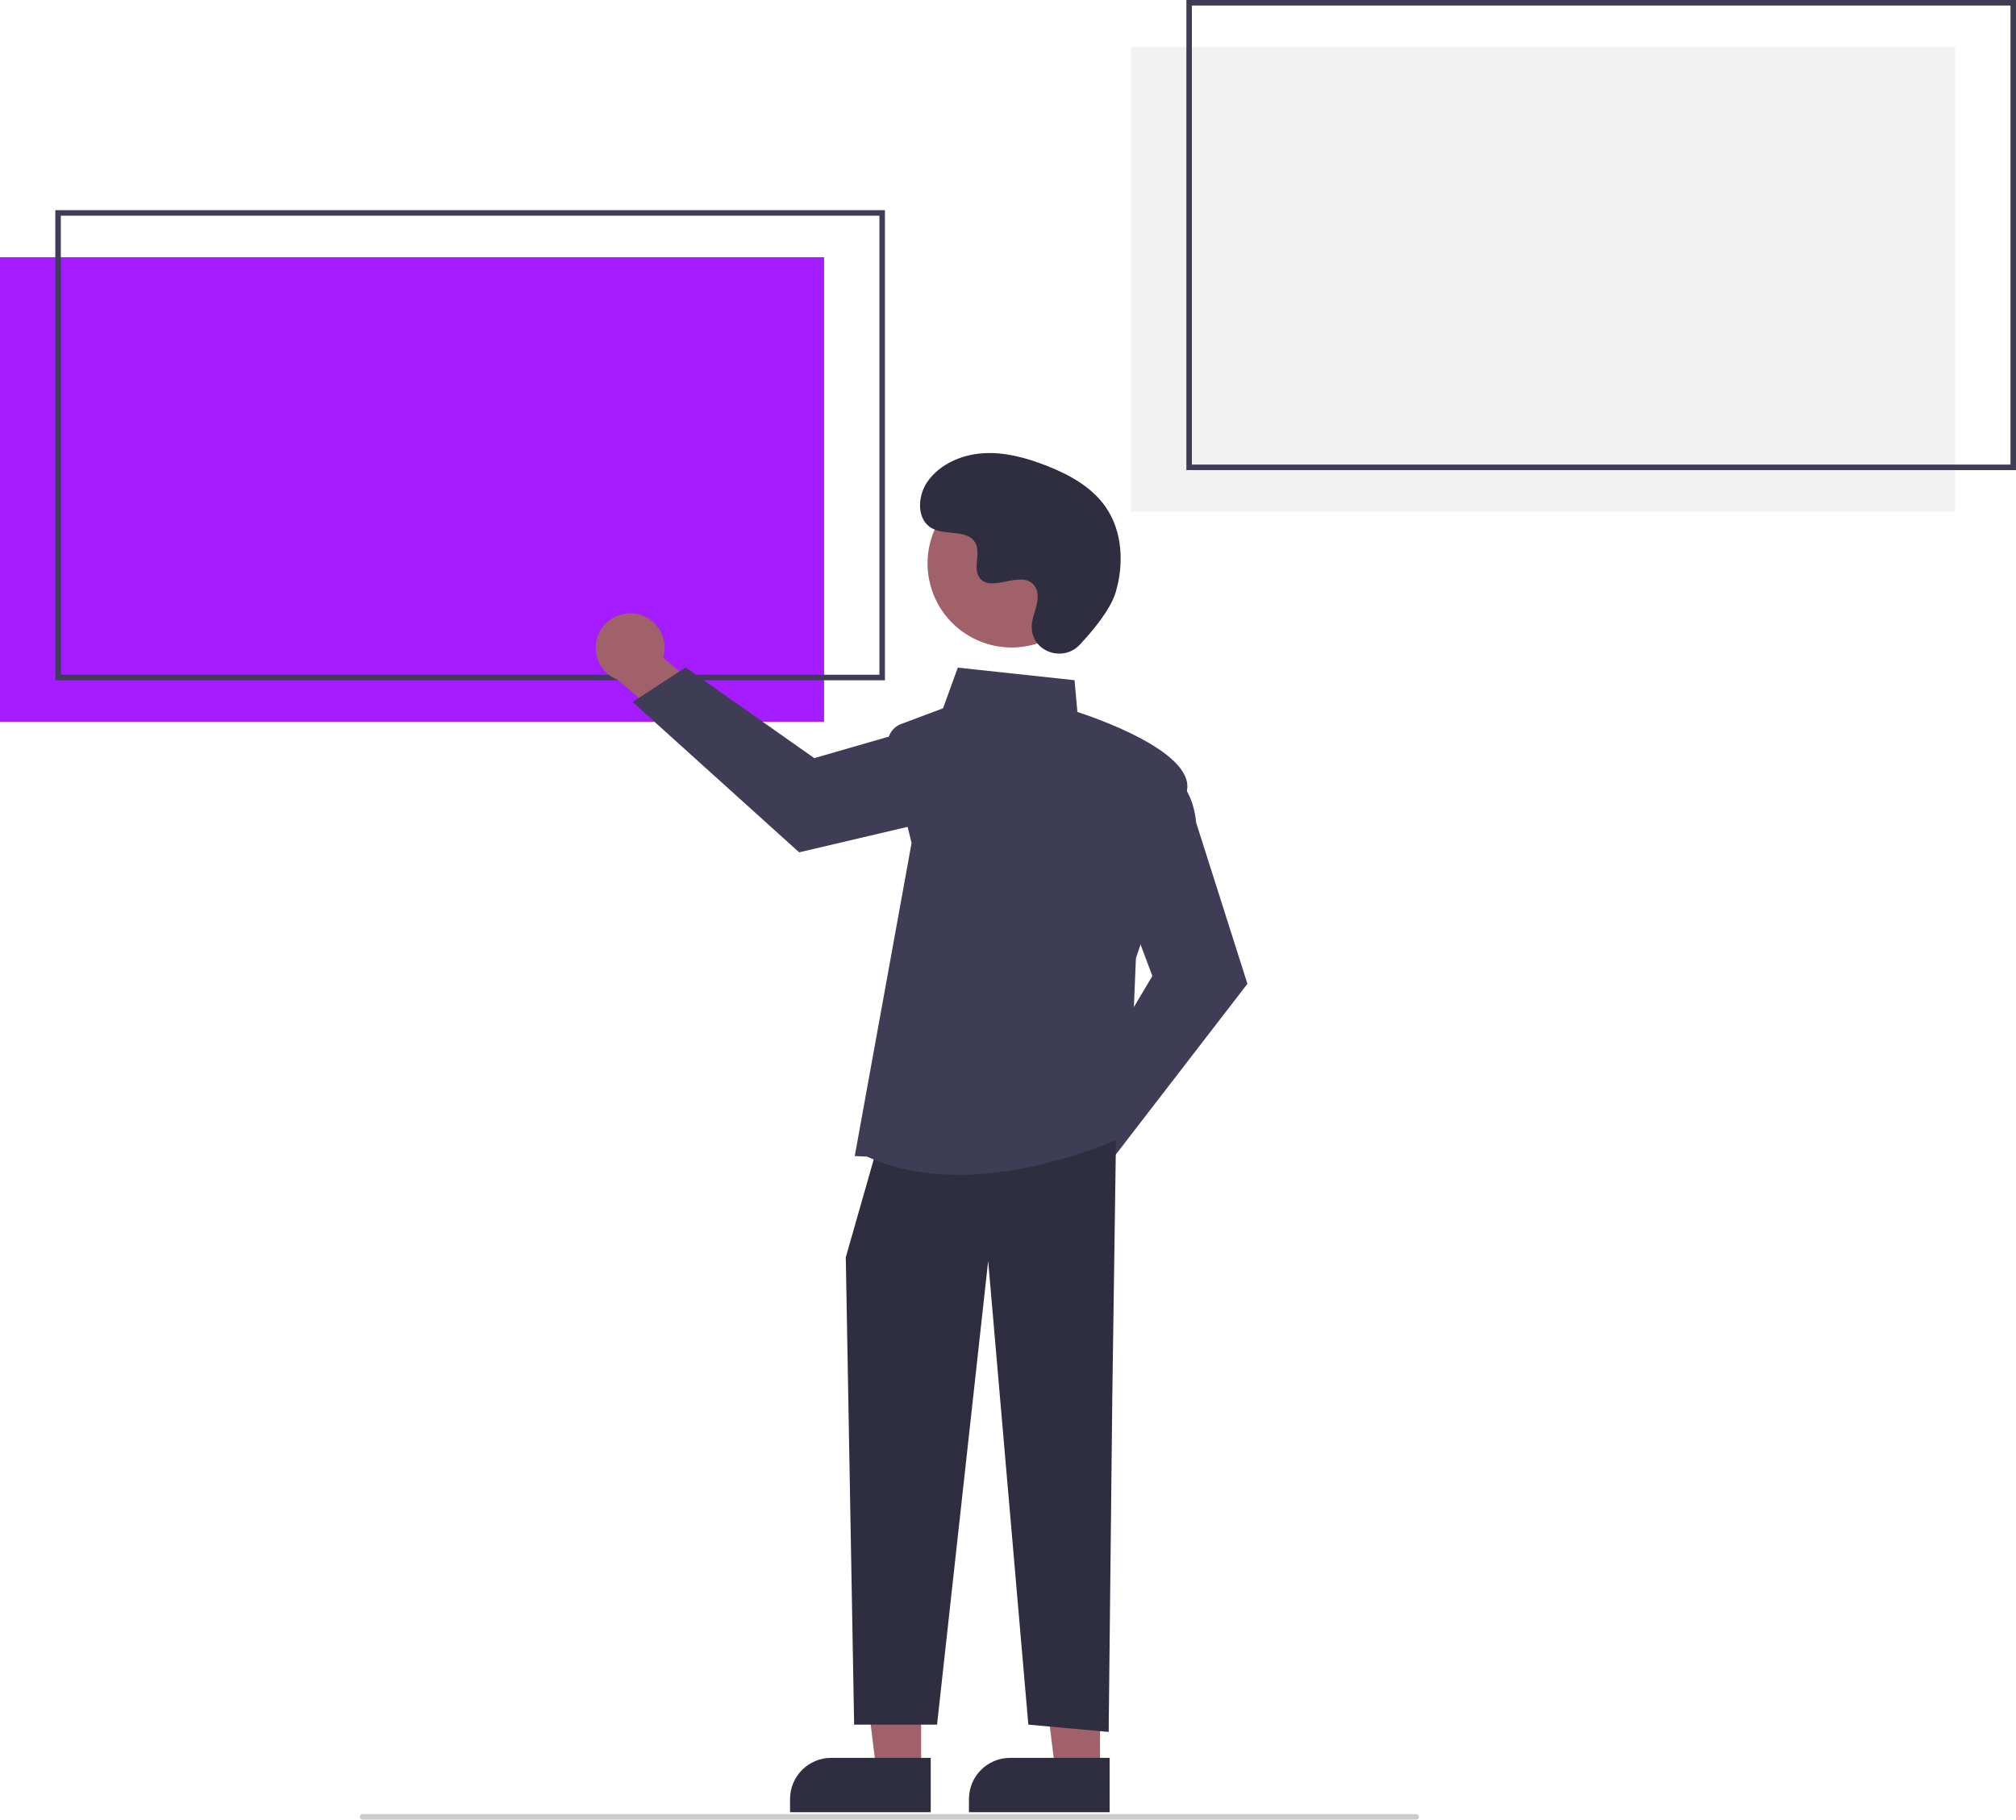
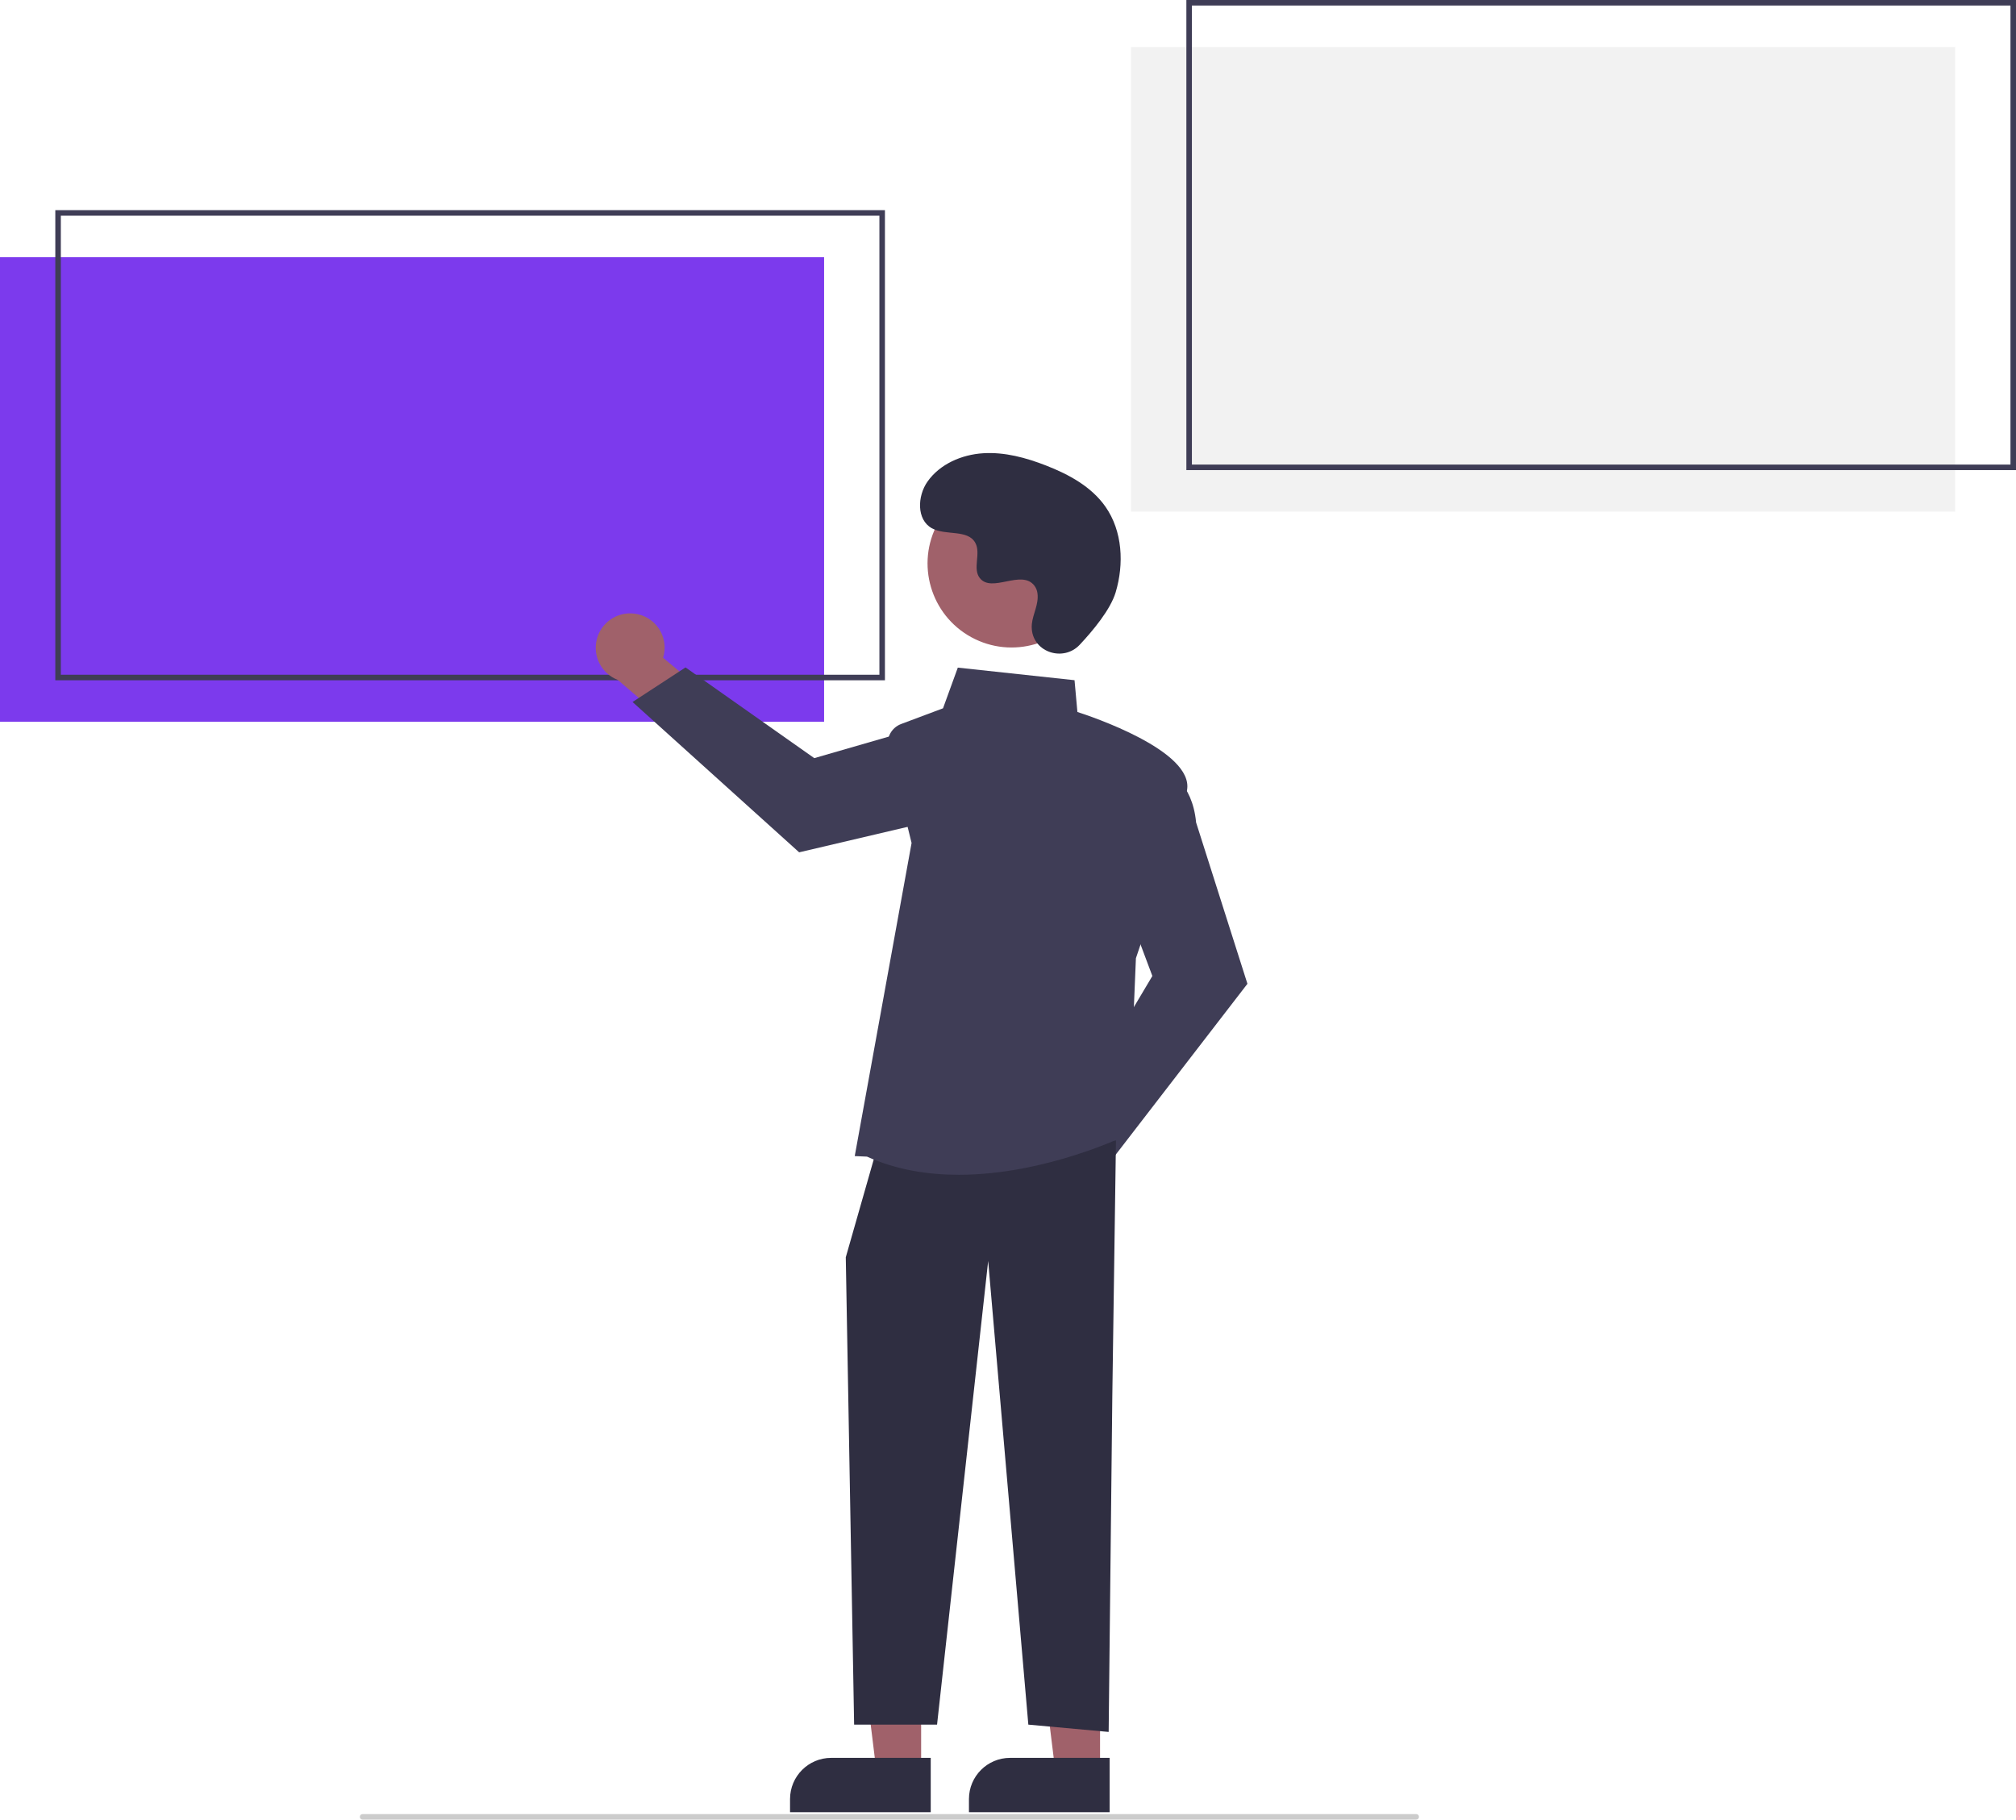
<svg xmlns="http://www.w3.org/2000/svg" width="729" height="658" viewBox="0 0 729 658" role="img" artist="Katerina Limpitsouni" source="https://undraw.co/">
-   <rect y="93" width="298" height="168" fill="#a41cff" />
+   <rect y="93" width="298" height="168" fill="#7c3aed" />
  <path d="M535.314,392.742h-300v-170h300Zm-298-2h296v-166h-296Z" transform="translate(-215.3144 -146.7423)" fill="#3f3d56" />
  <rect x="409" y="17" width="298" height="168" fill="#f2f2f2" />
  <path d="M944.314,316.742h-300v-170h300Zm-298-2h296v-166h-296Z" transform="translate(-215.3144 -146.7423)" fill="#3f3d56" />
  <path d="M727.429,804.742h-381a1,1,0,1,1,0-2h381a1,1,0,1,1,0,2Z" transform="translate(-215.3144 -146.7423)" fill="#ccc" />
  <path d="M584.946,568.475A12.38,12.38,0,0,1,600.061,556.989l16.372-23.073,16.448,6.529-23.578,32.258a12.447,12.447,0,0,1-24.357-4.23Z" transform="translate(-215.3144 -146.7423)" fill="#a0616a" />
  <path d="M602.906,548.632l29.109-48.957L620.155,468.049l16.152-43.074.596.256c.391.167,9.568,4.263,10.929,18.93l18.562,58.337-49.539,64.267Z" transform="translate(-215.3144 -146.7423)" fill="#3f3d56" />
  <path d="M444.813,368.651a12.38,12.38,0,0,1,10.282,15.958l21.738,18.107-7.782,15.894-30.339-26.002a12.447,12.447,0,0,1,6.1-23.957Z" transform="translate(-215.3144 -146.7423)" fill="#a0616a" />
  <path d="M463.207,388.091l46.56,32.807,32.448-9.379,41.696,19.434-.301.574c-.197.376-4.99,9.21-19.718,9.432l-59.597,13.996-60.245-54.36Z" transform="translate(-215.3144 -146.7423)" fill="#3f3d56" />
  <polygon points="333.089 640.297 316.903 640.297 309.202 577.863 333.092 577.864 333.089 640.297" fill="#a0616a" />
  <path d="M300.573,635.672h35.985a0,0,0,0,1,0,0v19.655a0,0,0,0,1,0,0H285.686a0,0,0,0,1,0,0v-4.768A14.887,14.887,0,0,1,300.573,635.672Z" fill="#2f2e41" />
  <polygon points="397.784 640.297 381.597 640.297 373.897 577.863 397.786 577.864 397.784 640.297" fill="#a0616a" />
  <path d="M365.267,635.672h35.985a0,0,0,0,1,0,0v19.655a0,0,0,0,1,0,0H350.38a0,0,0,0,1,0,0v-4.768A14.887,14.887,0,0,1,365.267,635.672Z" fill="#2f2e41" />
  <polygon points="403.54 412.407 402.22 504.828 400.9 626.295 371.853 623.654 357.33 455.977 338.846 623.654 308.859 623.654 305.839 454.657 316.401 417.688 403.54 412.407" fill="#2f2e41" />
  <path d="M528.82,564.995l-4.425-.192L544.949,451.576l-8.416-34.223a7.49,7.49,0,0,1,4.642-8.799l15.142-5.678,5.349-14.711,42.206,4.548L604.911,404.21c4.574,1.467,42.237,14.01,39.638,28.302-2.565,14.107-17.709,58.489-18.478,60.738l-2.652,63.649-.326.163c-.393.196-29.484,14.501-61.088,14.498C550.874,571.56,539.427,569.785,528.82,564.995Z" transform="translate(-215.3144 -146.7423)" fill="#3f3d56" />
  <circle cx="581.116" cy="350.496" r="30.389" transform="translate(-220.4805 545.5372) rotate(-61.33681)" fill="#a0616a" />
  <path d="M605.73,379.913c-5.791,6.169-16.547,2.857-17.301-5.57a10.182,10.182,0,0,1,.013-1.966c.39-3.733,2.546-7.122,2.03-11.064a5.802,5.802,0,0,0-1.062-2.716c-4.615-6.18-15.448,2.764-19.804-2.83-2.671-3.43.469-8.831-1.581-12.665-2.705-5.06-10.717-2.564-15.741-5.335-5.59-3.083-5.256-11.66-1.576-16.877,4.488-6.362,12.356-9.757,20.126-10.246s15.487,1.611,22.741,4.438c8.242,3.212,16.416,7.651,21.488,14.899,6.168,8.814,6.762,20.663,3.677,30.969C616.864,367.217,610.46,374.875,605.73,379.913Z" transform="translate(-215.3144 -146.7423)" fill="#2f2e41" />
</svg>
